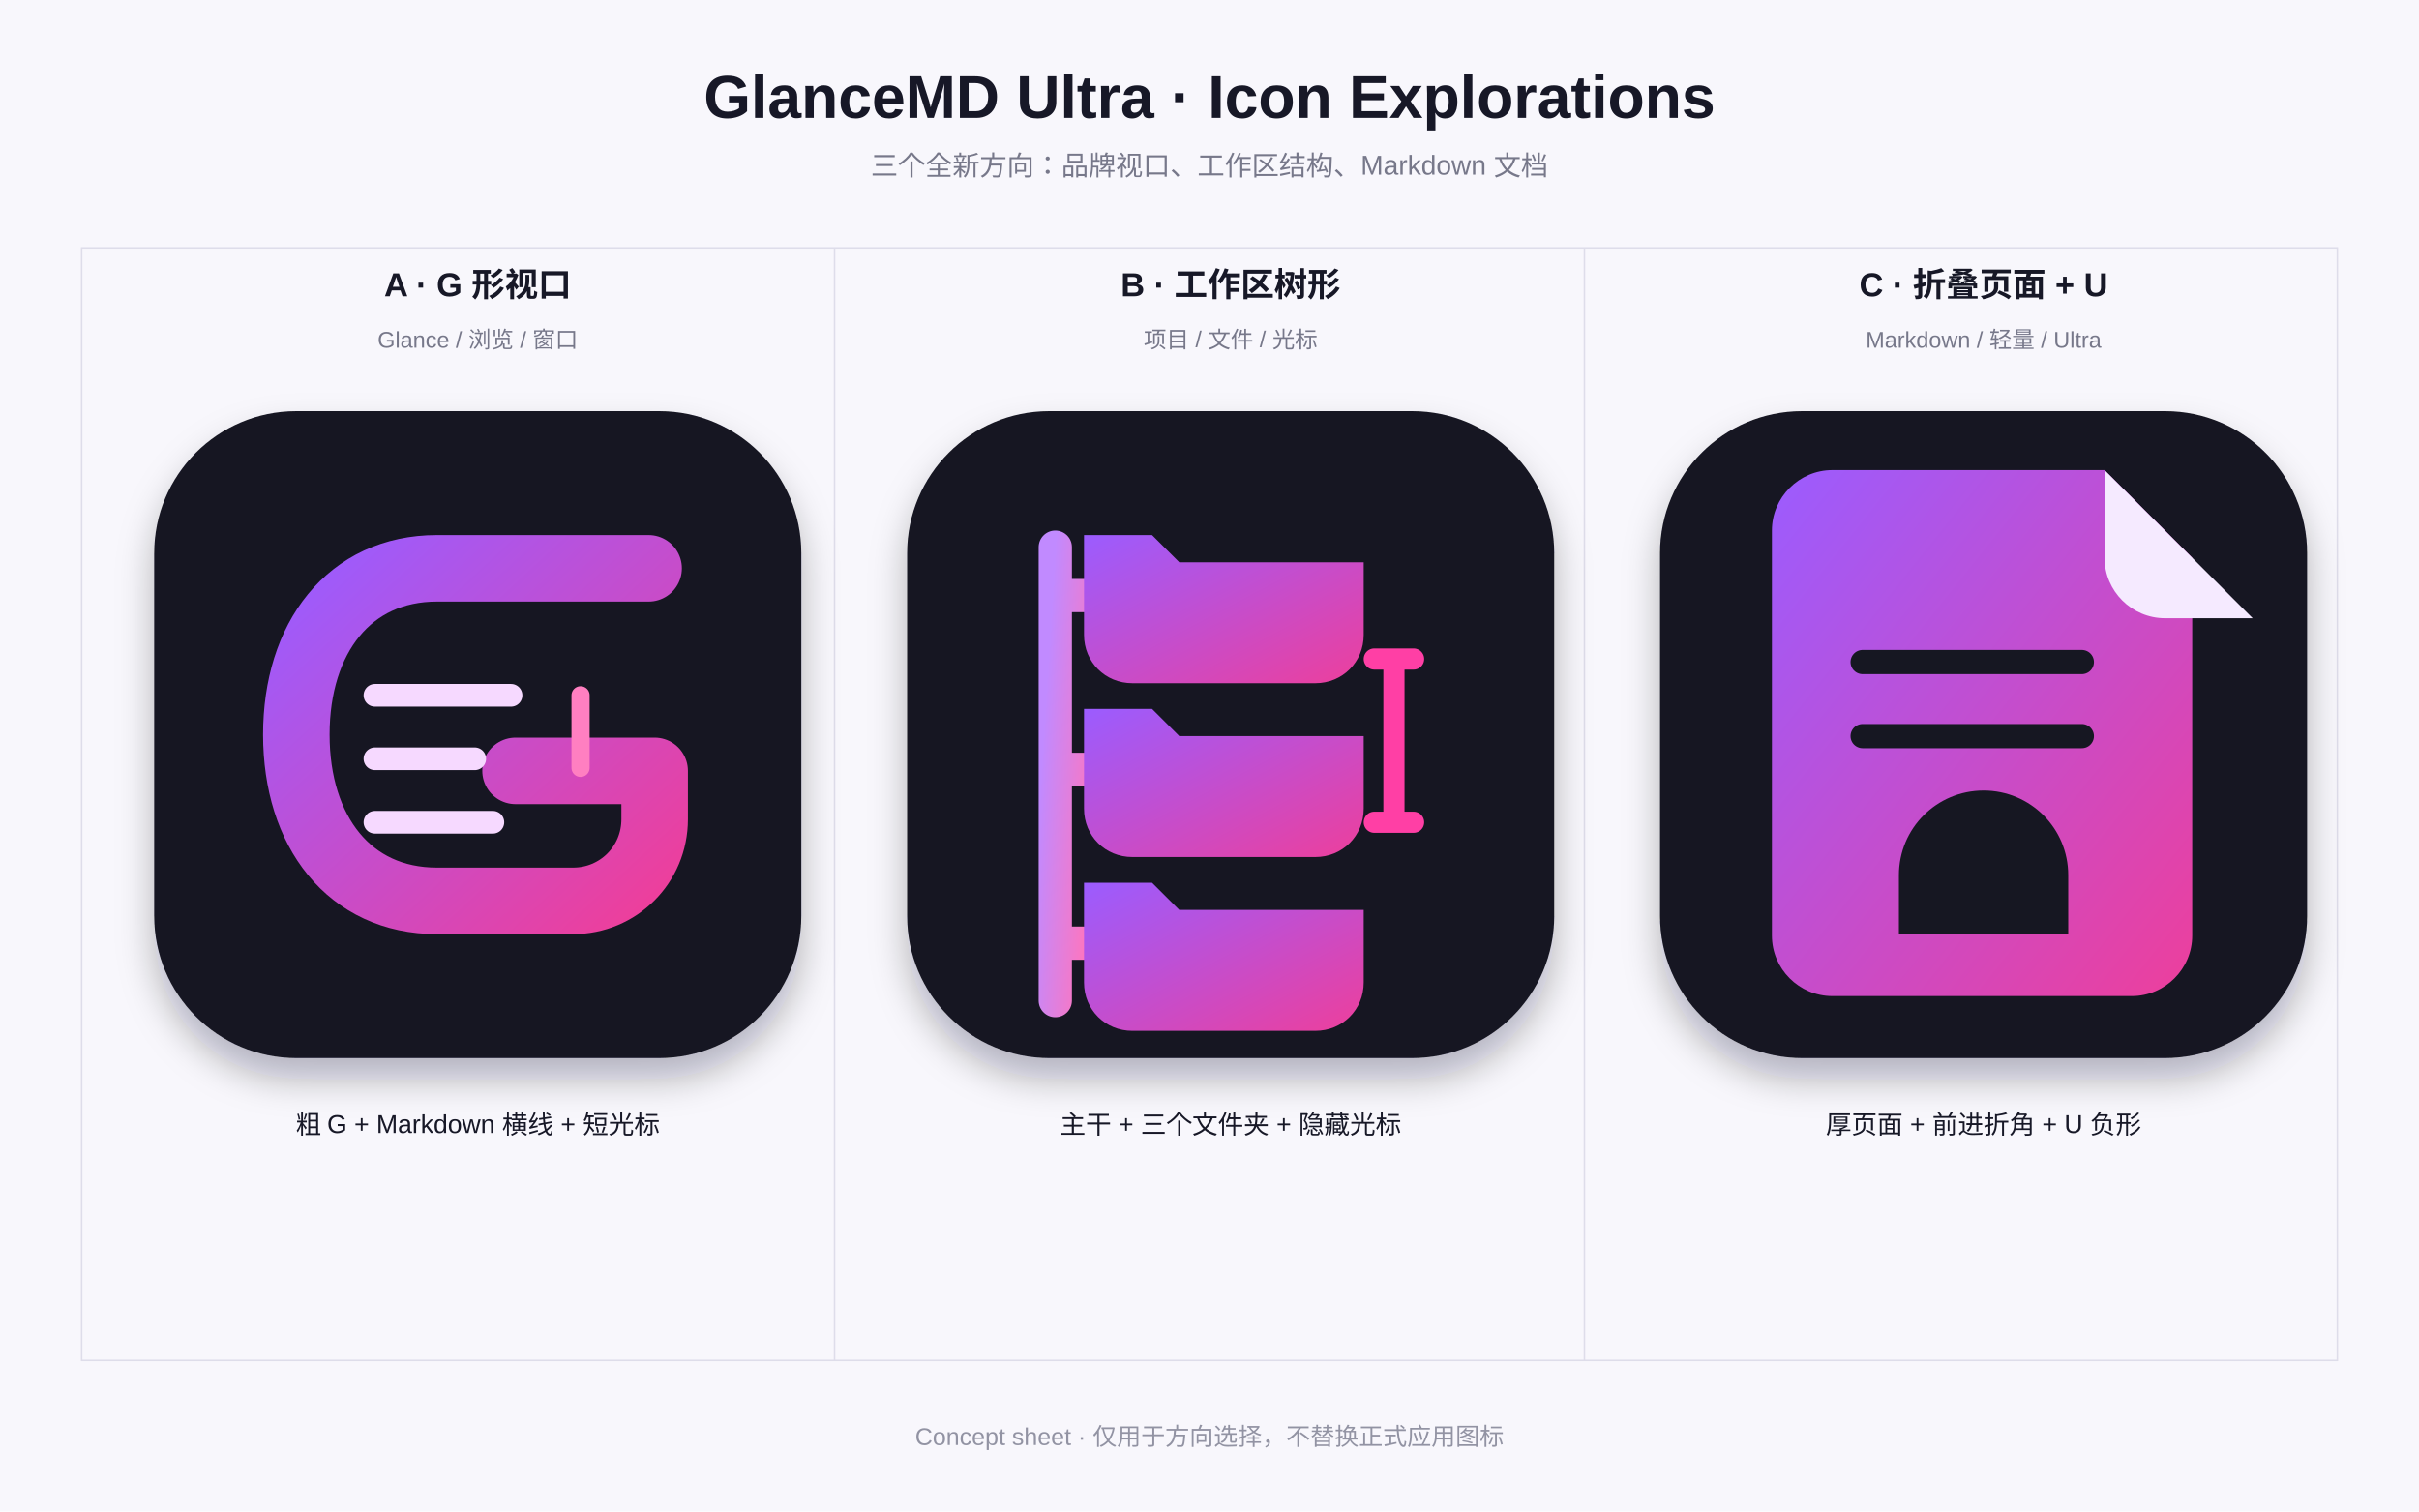
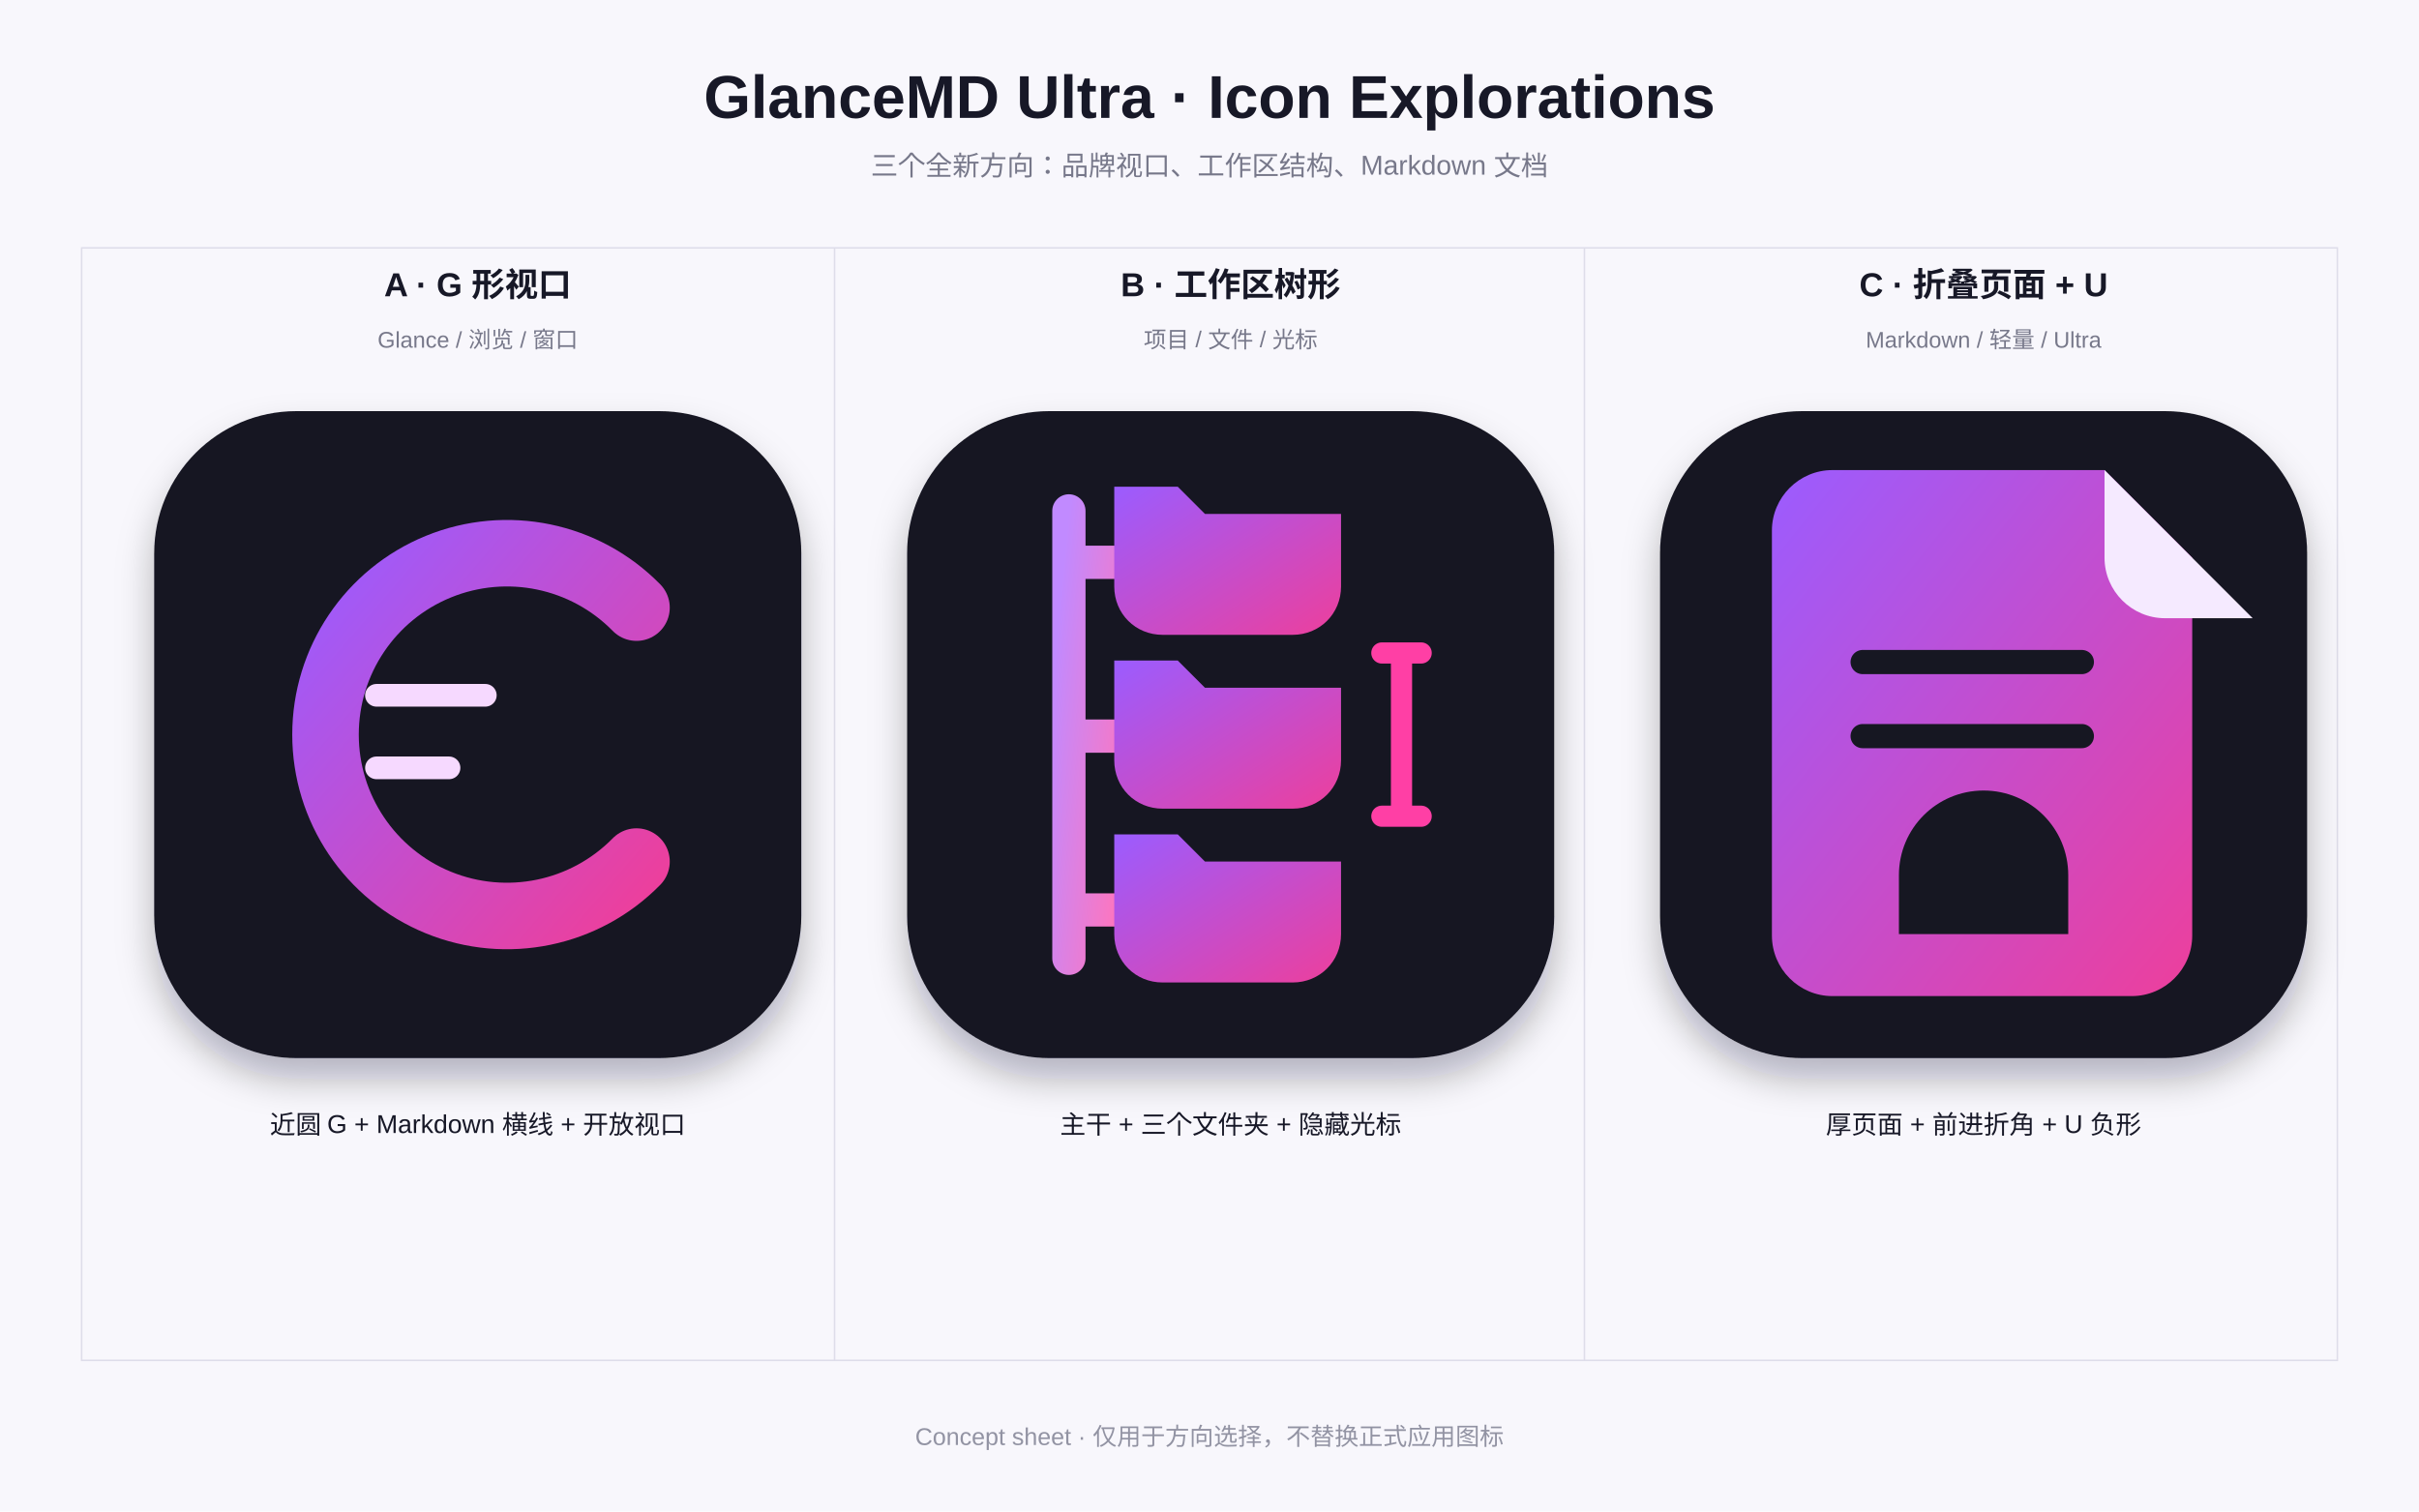
<svg xmlns="http://www.w3.org/2000/svg" viewBox="0 0 1600 1000" fill="none" role="img" aria-labelledby="title desc">
  <defs>
    <linearGradient id="accent" x1="0" y1="0" x2="1" y2="1">
      <stop offset="0" stop-color="#9b5cff" />
      <stop offset="1" stop-color="#ed3f9c" />
    </linearGradient>
    <linearGradient id="accentSoft" x1="0" y1="0" x2="1" y2="1">
      <stop offset="0" stop-color="#c18aff" />
      <stop offset="1" stop-color="#ff75bd" />
    </linearGradient>
    <filter id="cardShadow" x="-20%" y="-20%" width="140%" height="150%">
      <feDropShadow dx="0" dy="18" stdDeviation="18" flood-color="#272044" flood-opacity=".13" />
    </filter>
    <filter id="iconShadow" x="-25%" y="-25%" width="150%" height="150%">
      <feDropShadow dx="0" dy="14" stdDeviation="12" flood-color="#0b0b14" flood-opacity=".28" />
    </filter>
  </defs>
  <rect width="1600" height="1000" fill="#f8f7fc" />
  <text x="800" y="78" fill="#171827" font-family="Segoe UI, Arial, sans-serif" font-size="40" font-weight="700" text-anchor="middle">GlanceMD Ultra · Icon Explorations</text>
  <text x="800" y="116" fill="#77788a" font-family="Segoe UI, Arial, sans-serif" font-size="18" text-anchor="middle">三个全新方向：品牌视口、工作区结构、Markdown 文档</text>
  <g stroke="#deddea" stroke-width="1">
    <path d="M54 164H1546V900H54Z" />
    <path d="M552 164V900M1048 164V900" />
  </g>
  <g transform="translate(84 196)">
    <text x="232" y="0" fill="#171827" font-family="Segoe UI, Arial, sans-serif" font-size="22" font-weight="700" text-anchor="middle">A · G 形视口</text>
    <text x="232" y="34" fill="#77788a" font-family="Segoe UI, Arial, sans-serif" font-size="15" text-anchor="middle">Glance / 浏览 / 窗口</text>
    <rect x="18" y="76" width="428" height="428" rx="94" fill="#161722" filter="url(#iconShadow)" />
-     <path d="M345 180H205c-58 0-93 46-93 110s35 110 93 110h90c30 0 54-24 54-54v-32h-92" fill="none" stroke="url(#accent)" stroke-width="44" stroke-linecap="round" stroke-linejoin="round" />
+     <path d="M337 206A120 120 0 1 0 337 374" fill="none" stroke="url(#accent)" stroke-width="44" stroke-linecap="round" />
+     <path d="M337 312h-82" fill="none" stroke="url(#accent)" stroke-width="44" stroke-linecap="round" />
    <g stroke="#f6d9ff" stroke-width="15" stroke-linecap="round">
-       <path d="M164 264h90" />
-       <path d="M164 306h66" />
-       <path d="M164 348h78" />
+       <path d="M165 264h72" />
+       <path d="M165 312h48" />
    </g>
-     <path d="M300 264v48" stroke="#ff7fc1" stroke-width="12" stroke-linecap="round" />
-     <text x="232" y="554" fill="#171827" font-family="Segoe UI, Arial, sans-serif" font-size="17" text-anchor="middle">粗 G + Markdown 横线 + 短光标</text>
+     <text x="232" y="554" fill="#171827" font-family="Segoe UI, Arial, sans-serif" font-size="17" text-anchor="middle">近圆 G + Markdown 横线 + 开放视口</text>
  </g>
  <g transform="translate(582 196)">
    <text x="232" y="0" fill="#171827" font-family="Segoe UI, Arial, sans-serif" font-size="22" font-weight="700" text-anchor="middle">B · 工作区树形</text>
    <text x="232" y="34" fill="#77788a" font-family="Segoe UI, Arial, sans-serif" font-size="15" text-anchor="middle">项目 / 文件 / 光标</text>
    <rect x="18" y="76" width="428" height="428" rx="94" fill="#161722" filter="url(#iconShadow)" />
-     <path d="M116 166v300M116 198h19M116 313h19M116 428h19" stroke="url(#accentSoft)" stroke-width="22" stroke-linecap="round" />
+     <path d="M125 142v296M125 176h30M125 291h30M125 406h30" stroke="url(#accentSoft)" stroke-width="22" stroke-linecap="round" />
    <g fill="url(#accent)">
-       <path d="M135 158h45l18 18h122v48c0 18-14 32-32 32H167c-18 0-32-14-32-32Z" />
-       <path d="M135 273h45l18 18h122v48c0 18-14 32-32 32H167c-18 0-32-14-32-32Z" />
-       <path d="M135 388h45l18 18h122v48c0 18-14 32-32 32H167c-18 0-32-14-32-32Z" />
+       <path d="M155 126h42l18 18h90v48c0 18-14 32-32 32h-86c-18 0-32-14-32-32Z" />
+       <path d="M155 241h42l18 18h90v48c0 18-14 32-32 32h-86c-18 0-32-14-32-32Z" />
+       <path d="M155 356h42l18 18h90v48c0 18-14 32-32 32h-86c-18 0-32-14-32-32Z" />
    </g>
-     <path d="M340 240v108M327 240h26M327 348h26" stroke="#ff3fa5" stroke-width="14" stroke-linecap="round" />
+     <path d="M345 236v108M332 236h26M332 344h26" stroke="#ff3fa5" stroke-width="14" stroke-linecap="round" />
    <text x="232" y="554" fill="#171827" font-family="Segoe UI, Arial, sans-serif" font-size="17" text-anchor="middle">主干 + 三个文件夹 + 隐藏光标</text>
  </g>
  <g transform="translate(1080 196)">
    <text x="232" y="0" fill="#171827" font-family="Segoe UI, Arial, sans-serif" font-size="22" font-weight="700" text-anchor="middle">C · 折叠页面 + U</text>
    <text x="232" y="34" fill="#77788a" font-family="Segoe UI, Arial, sans-serif" font-size="15" text-anchor="middle">Markdown / 轻量 / Ultra</text>
    <rect x="18" y="76" width="428" height="428" rx="94" fill="#161722" filter="url(#iconShadow)" />
    <path d="M92 155c0-22 18-40 40-40h180l58 58v250c0 22-18 40-40 40H132c-22 0-40-18-40-40Z" fill="url(#accent)" />
    <path d="M312 115v58c0 22 18 40 40 40h58Z" fill="#f5eaff" />
    <g stroke="#161722" stroke-width="16" stroke-linecap="round">
      <path d="M152 242h145" />
      <path d="M152 291h145" />
    </g>
    <path d="M176 422v-39c0-31 25-56 56-56s56 25 56 56v39" fill="#161722" />
    <text x="232" y="554" fill="#171827" font-family="Segoe UI, Arial, sans-serif" font-size="17" text-anchor="middle">厚页面 + 前进折角 + U 负形</text>
  </g>
  <text x="800" y="956" fill="#9293a3" font-family="Segoe UI, Arial, sans-serif" font-size="16" text-anchor="middle">Concept sheet · 仅用于方向选择，不替换正式应用图标</text>
</svg>
